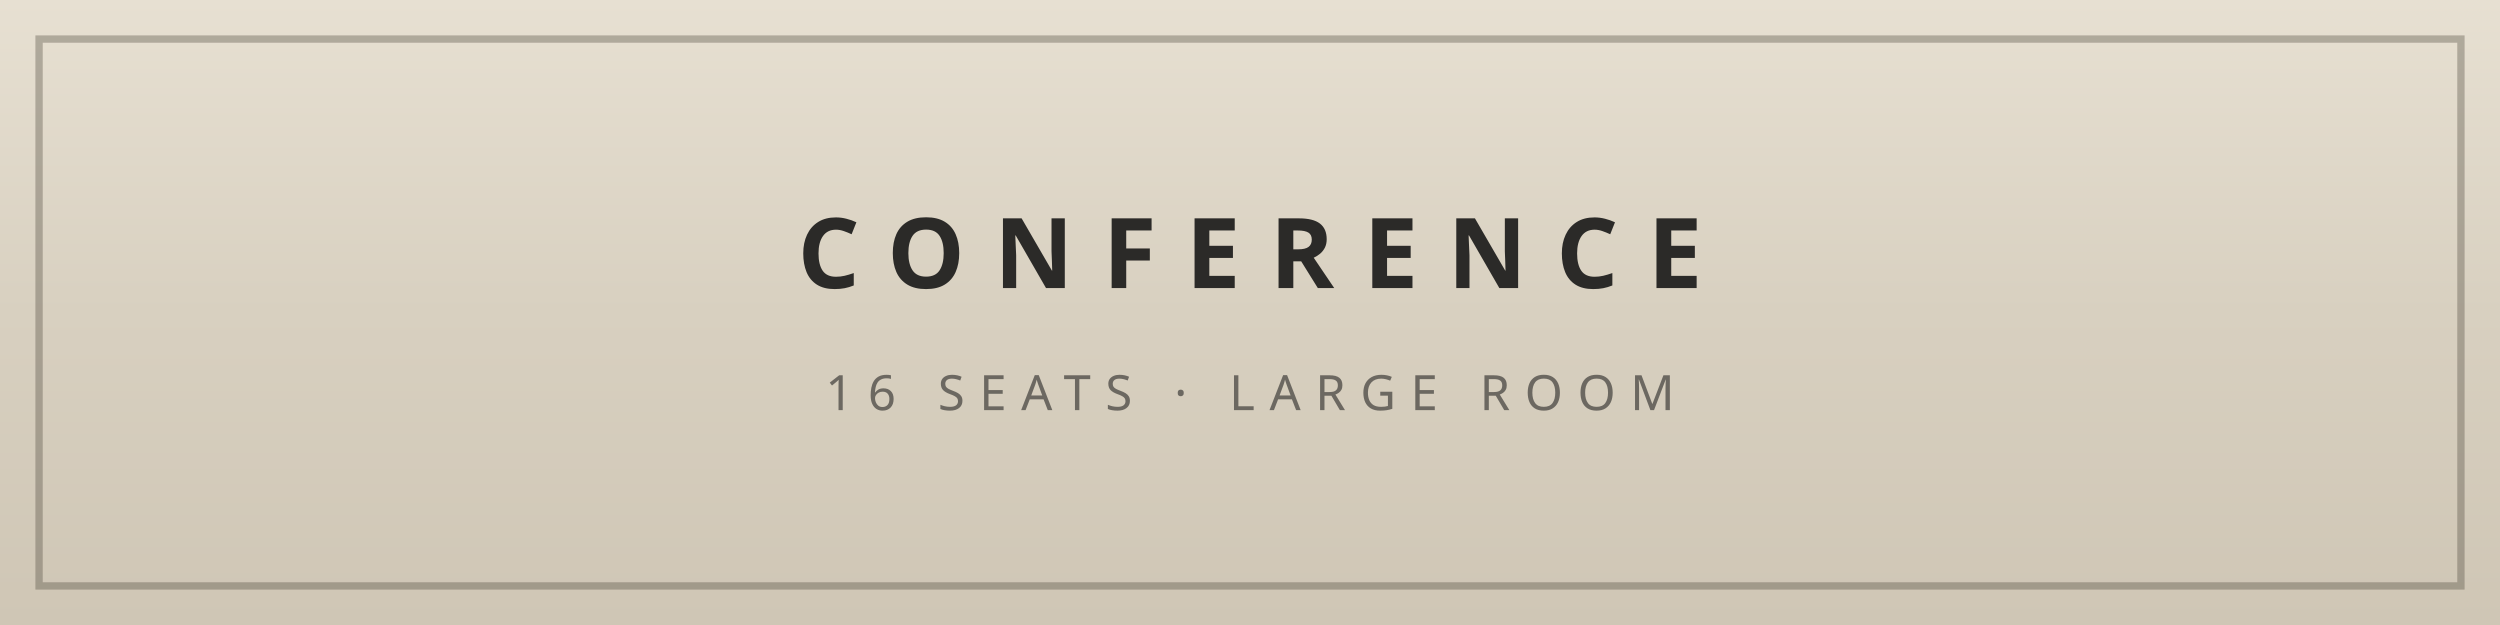
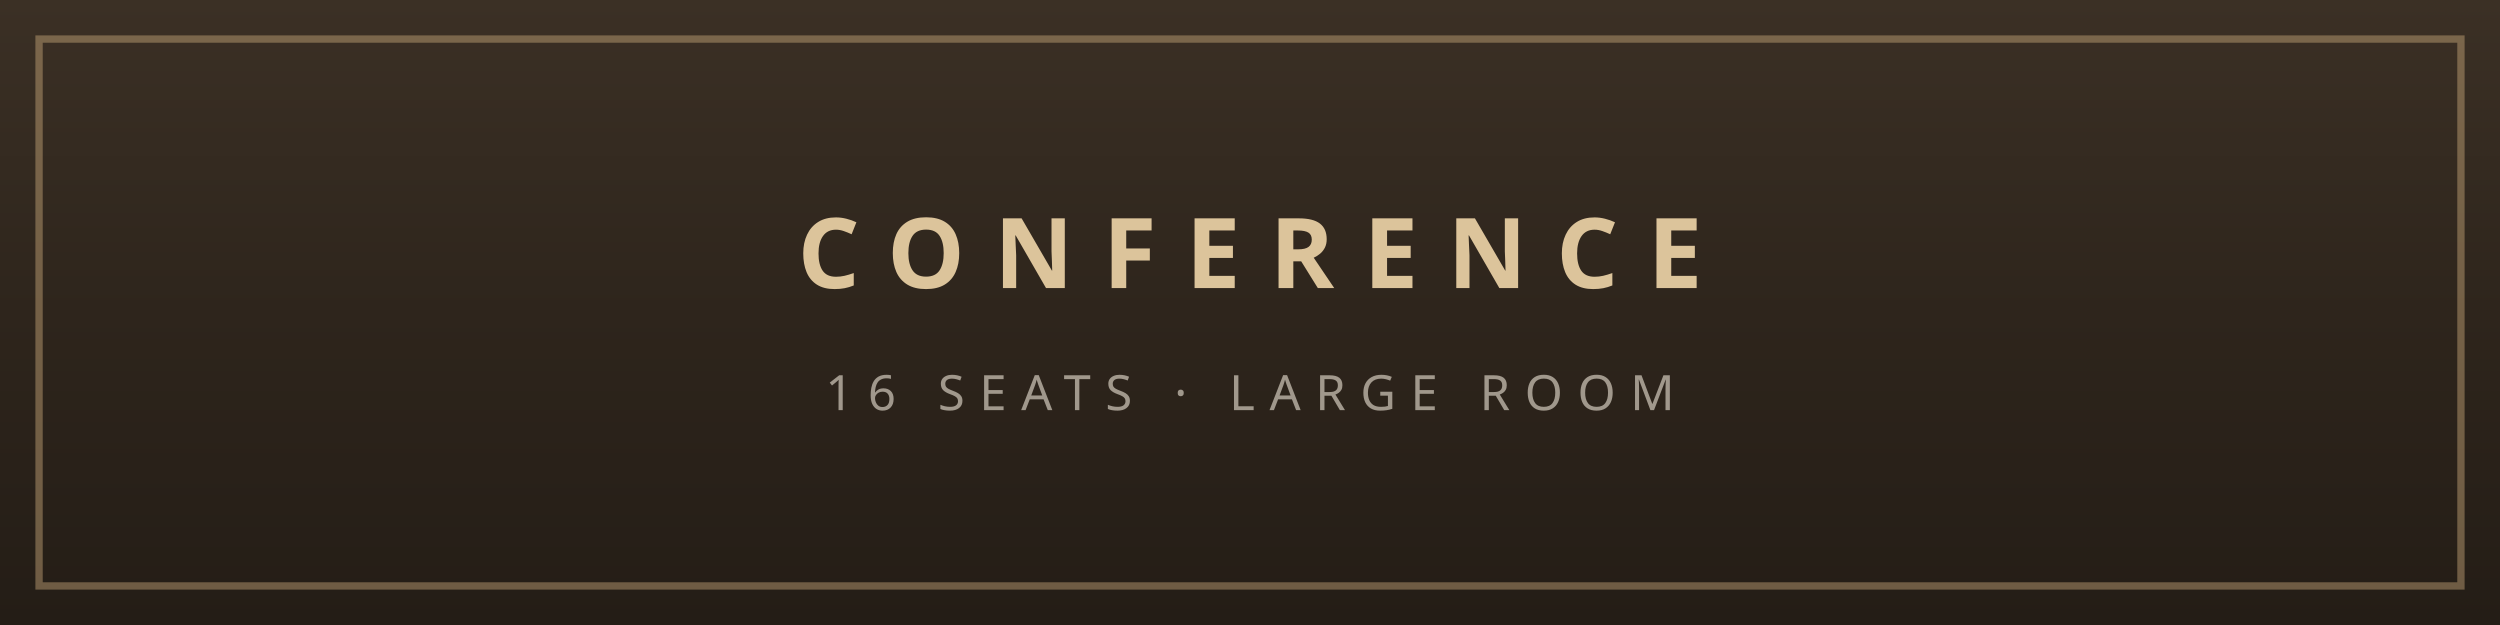
<svg xmlns="http://www.w3.org/2000/svg" viewBox="0 0 1024 256" width="1024" height="256">
  <defs>
    <linearGradient id="p" x1="0" y1="0" x2="0" y2="1">
-       <stop offset="0" stop-color="#e7e0d2" />
-       <stop offset=".5" stop-color="#d8d0c0" />
-       <stop offset="1" stop-color="#cfc6b5" />
+       <stop offset="0" stop-color="#3b3025" />
+       <stop offset=".5" stop-color="#2e251c" />
+       <stop offset="1" stop-color="#241d16" />
    </linearGradient>
  </defs>
  <rect width="1024" height="256" fill="url(#p)" />
-   <rect x="16" y="16" width="992" height="224" fill="none" stroke="#4a4438" stroke-width="3" opacity=".35" />
-   <text x="512" y="118" text-anchor="middle" font-family="Manrope, system-ui, sans-serif" font-size="40" font-weight="600" letter-spacing="12" fill="#2b2a28">CONFERENCE</text>
-   <text x="512" y="168" text-anchor="middle" font-family="Manrope, system-ui, sans-serif" font-size="20" letter-spacing="6" fill="#2b2a28" opacity=".62">16 SEATS  ·  LARGE ROOM</text>
+   <rect x="16" y="16" width="992" height="224" fill="none" stroke="#caa87a" stroke-width="3" opacity=".45" />
+   <text x="512" y="118" text-anchor="middle" font-family="Manrope, system-ui, sans-serif" font-size="40" font-weight="600" letter-spacing="12" fill="#dcc49b">CONFERENCE</text>
+   <text x="512" y="168" text-anchor="middle" font-family="Manrope, system-ui, sans-serif" font-size="20" letter-spacing="6" fill="#e8e0d2" opacity=".62">16 SEATS  ·  LARGE ROOM</text>
</svg>
